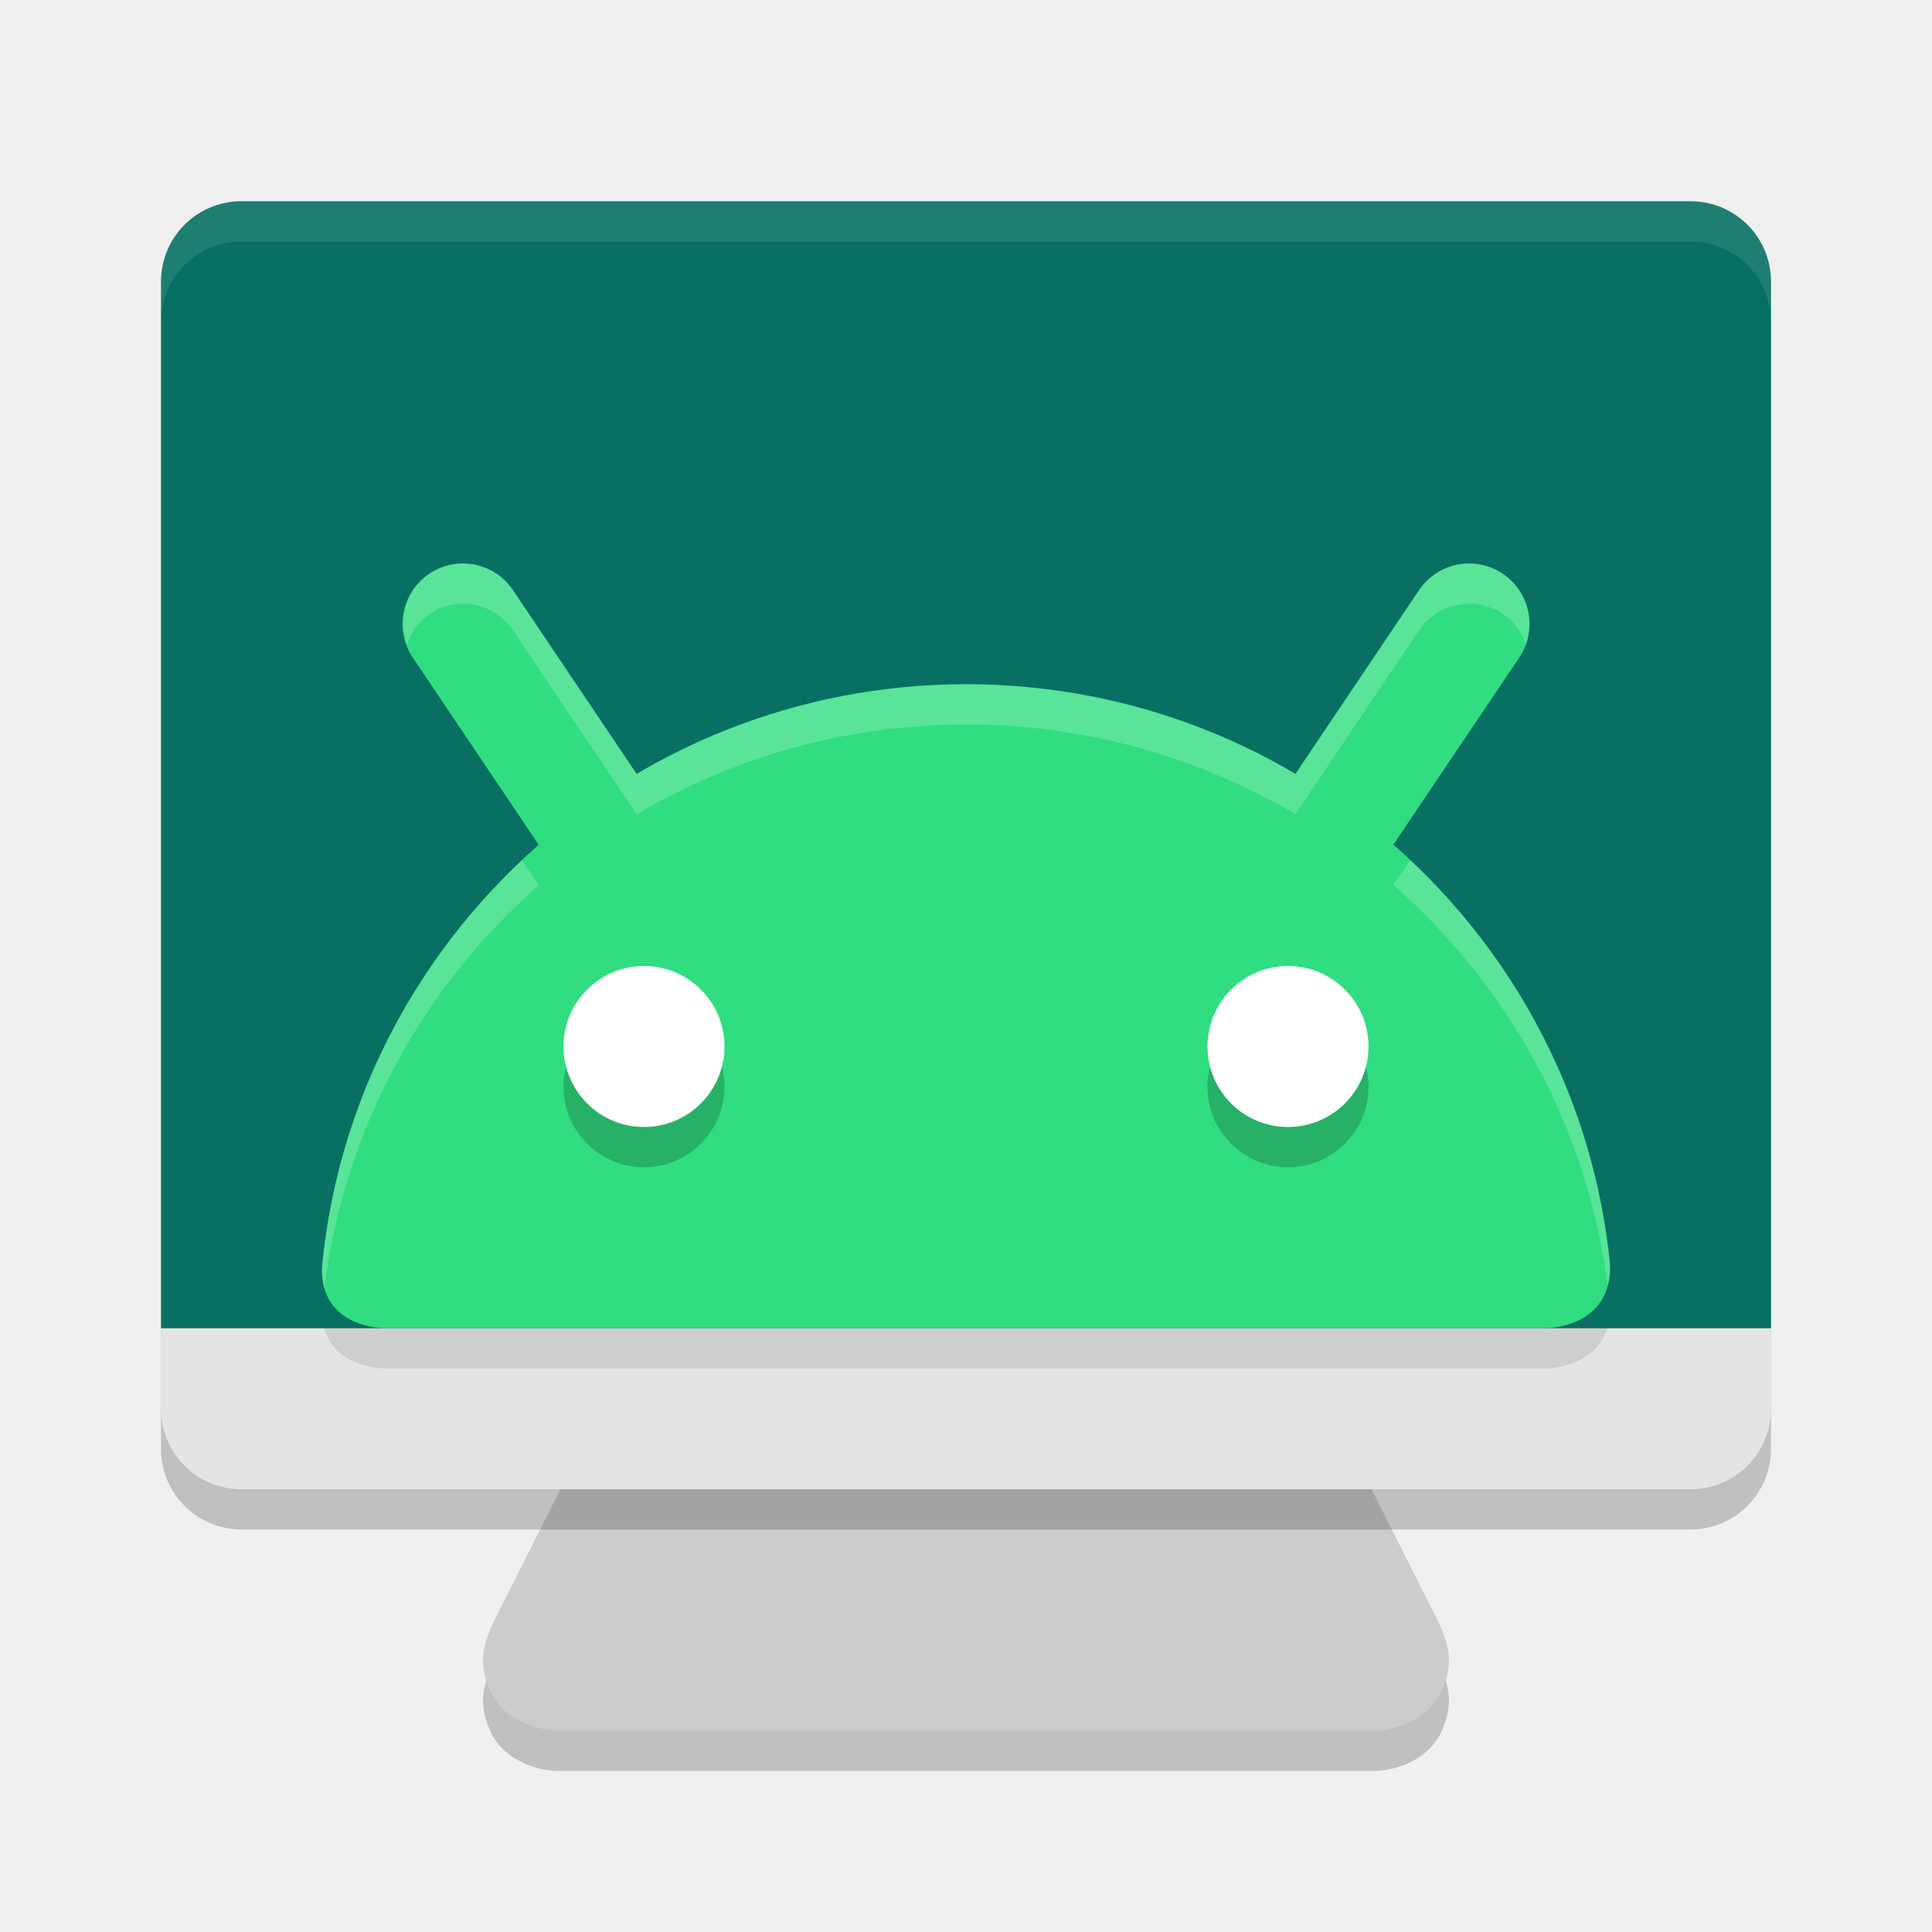
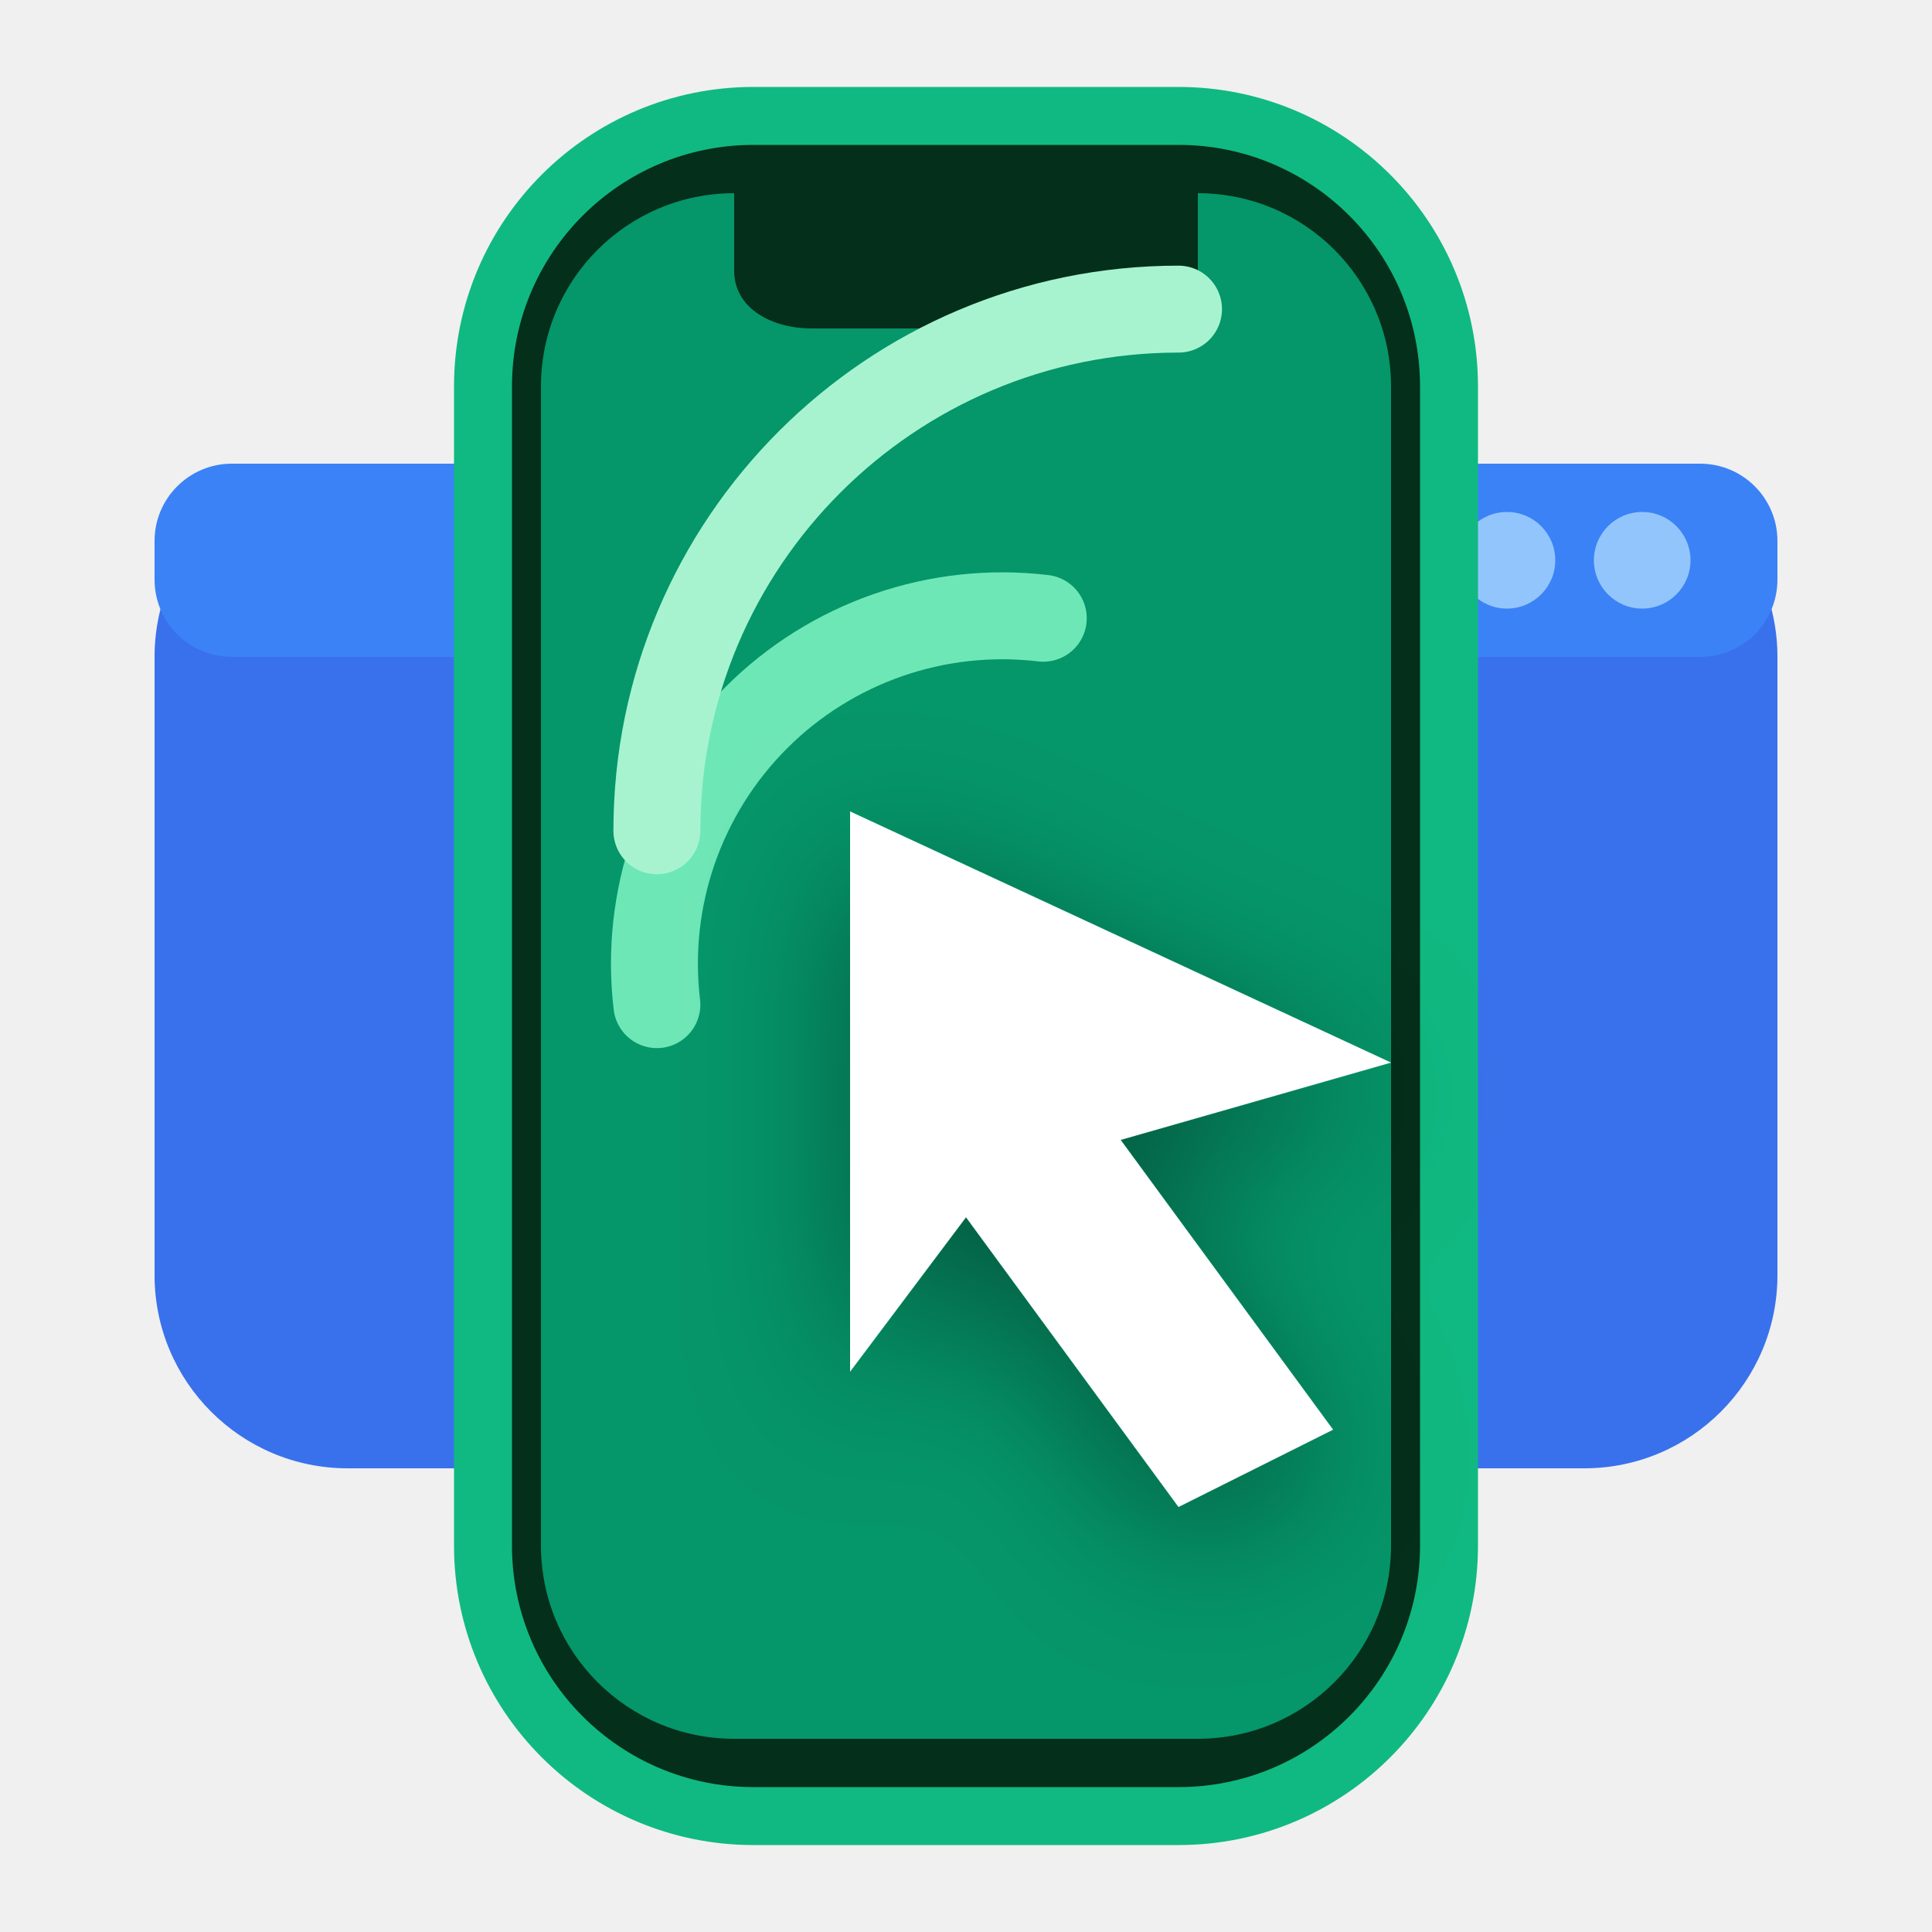
- <svg xmlns="http://www.w3.org/2000/svg" width="48" height="48" version="1.1">
-   <path style="opacity:0.2" d="m 16.847,12 c -1.116,0 -2.227,0.912 -2.015,2 l 3.123,16 -5.597,11.109 C 11.96,41.872 11.885,42.337 12.177,43 c 0.279,0.633 0.999,1 1.747,1 H 24 34.075 c 0.749,0 1.469,-0.367 1.747,-1 0.292,-0.663 0.217,-1.128 -0.181,-1.891 L 30.045,30 33.168,14 c 0.212,-1.088 -0.899,-2 -2.015,-2 H 24 Z" />
-   <path style="fill:#cccccc" d="m 16.847,11 c -1.116,0 -2.227,0.912 -2.015,2 l 3.123,16 -5.597,11.109 C 11.96,40.872 11.885,41.337 12.177,42 c 0.279,0.633 0.999,1 1.747,1 H 24 34.075 c 0.749,0 1.469,-0.367 1.747,-1 0.292,-0.663 0.217,-1.128 -0.181,-1.891 L 30.045,29 33.168,13 c 0.212,-1.088 -0.899,-2 -2.015,-2 H 24 Z" />
-   <rect style="opacity:0.2" width="40" height="32" x="4" y="6" rx="2" ry="2" />
-   <path style="fill:#e4e4e4" d="m 4,33 v 2 c 0,1.108 0.892,2 2,2 h 36 c 1.108,0 2,-0.892 2,-2 v -2 z" />
-   <path style="opacity:0.1" d="m 11.494,15 a 1.5,1.5 0 0 0 -0.832,0.256 1.5,1.5 0 0 0 -0.406,2.082 l 3.131,4.654 C 10.405,24.606 8.401,28.299 8.002,32.461 7.928,34.001 9.555,34 9.555,34 H 38.406 c 0,0 1.673,-3.38e-4 1.592,-1.617 -0.417,-4.131 -2.416,-7.797 -5.381,-10.395 l 3.127,-4.65 a 1.5,1.5 0 0 0 -0.406,-2.082 1.5,1.5 0 0 0 -1.125,-0.229 1.5,1.5 0 0 0 -0.957,0.635 l -3.072,4.566 C 29.786,18.815 26.99,18 24.002,18 c -2.989,0 -5.786,0.815 -8.184,2.23 l -3.074,-4.568 A 1.5,1.5 0 0 0 11.787,15.027 1.5,1.5 0 0 0 11.494,15 Z" />
-   <path style="fill:#077063" d="M 6,5 C 4.892,5 4,5.892 4,7 V 33 H 44 V 7 C 44,5.892 43.108,5 42,5 Z" />
-   <path style="opacity:0.1;fill:#ffffff" d="M 6,5 C 4.892,5 4,5.892 4,7 V 8 C 4,6.892 4.892,6 6,6 h 36 c 1.108,0 2,0.892 2,2 V 7 C 44,5.892 43.108,5 42,5 Z" />
-   <path style="fill:none;stroke:#30dd81;stroke-width:3;stroke-linecap:round" d="M 15.2,21 11.5,15.5" />
-   <path style="fill:none;stroke:#30dd81;stroke-width:3;stroke-linecap:round" d="M 32.8,21 36.5,15.5" />
-   <path style="fill:#30dd81" d="m 24.002,17 c -8.356,0 -15.221,6.347 -16,14.461 C 7.929,33.001 9.554,33 9.554,33 H 38.406 c 0,0 1.672,-3.35e-4 1.591,-1.617 C 39.183,23.306 32.332,17 24.002,17 Z" />
-   <path style="opacity:0.2" d="m 16,25 a 2,2 0 0 0 -2,2 2,2 0 0 0 2,2 2,2 0 0 0 2,-2 2,2 0 0 0 -2,-2 z m 16,0 a 2,2 0 0 0 -2,2 2,2 0 0 0 2,2 2,2 0 0 0 2,-2 2,2 0 0 0 -2,-2 z" />
-   <path style="fill:#ffffff" d="M 16,24 A 2,2 0 0 1 18,26 2,2 0 0 1 16,28 2,2 0 0 1 14,26 2,2 0 0 1 16,24 Z" />
-   <path style="fill:#ffffff" d="M 32,24 A 2,2 0 0 1 34,26 2,2 0 0 1 32,28 2,2 0 0 1 30,26 2,2 0 0 1 32,24 Z" />
-   <path style="fill:#ffffff;opacity:0.2" d="M 11.494 14 A 1.5 1.5 0 0 0 10.662 14.256 A 1.5 1.5 0 0 0 10.115 16.002 A 1.5 1.5 0 0 1 10.662 15.256 A 1.5 1.5 0 0 1 11.494 15 A 1.5 1.5 0 0 1 11.787 15.027 A 1.5 1.5 0 0 1 12.744 15.662 L 15.818 20.23 C 18.216 18.815 21.013 18 24.002 18 C 26.99 18 29.786 18.815 32.184 20.229 L 35.256 15.662 A 1.5 1.5 0 0 1 36.213 15.027 A 1.5 1.5 0 0 1 37.338 15.256 A 1.5 1.5 0 0 1 37.91 16.002 A 1.5 1.5 0 0 0 37.338 14.256 A 1.5 1.5 0 0 0 36.213 14.027 A 1.5 1.5 0 0 0 35.256 14.662 L 32.184 19.229 C 29.786 17.815 26.99 17 24.002 17 C 21.013 17 18.216 17.815 15.818 19.23 L 12.744 14.662 A 1.5 1.5 0 0 0 11.787 14.027 A 1.5 1.5 0 0 0 11.494 14 z M 35.033 21.369 L 34.617 21.988 C 37.477 24.494 39.434 27.993 39.943 31.945 C 39.987 31.783 40.009 31.599 39.998 31.383 C 39.601 27.448 37.768 23.939 35.033 21.369 z M 12.971 21.373 C 10.22 23.959 8.382 27.497 8.002 31.461 C 7.992 31.668 8.015 31.845 8.059 32 C 8.557 28.027 10.516 24.509 13.387 21.992 L 12.971 21.373 z" />
+ <svg xmlns="http://www.w3.org/2000/svg" class="w-full h-full drop-shadow-md" viewBox="0 0 100 100" fill="none">
+   <rect x="8" y="24" width="84" height="52" rx="10" fill="#2563eb" opacity="0.9" />
+   <rect x="8" y="24" width="84" height="10" rx="4" fill="#3b82f6" />
+   <circle cx="78" cy="29" r="2.5" fill="#93c5fd" />
+   <circle cx="85" cy="29" r="2.5" fill="#93c5fd" />
+   <rect x="25" y="6" width="50" height="88" rx="14" fill="#042f1a" stroke="#10b981" stroke-width="3" />
+   <rect x="28" y="10" width="44" height="80" rx="10" fill="#059669" />
+   <path d="M38 10 H62 V14 C62 16 60 17 58 17 H42 C40 17 38 16 38 14 Z" fill="#042f1a" />
+   <path d="M34 52 A 18 18 0 0 1 54 32" stroke="#6ee7b7" stroke-width="4.5" stroke-linecap="round" />
+   <path d="M34 43 A 27 27 0 0 1 61 16" stroke="#a7f3d0" stroke-width="4.5" stroke-linecap="round" />
+   <path d="M44 42 L72 55 L58 59 L69 74 L61 78 L50 63 L44 71 Z" fill="#ffffff" filter="drop-shadow(0 2px 4px rgba(0,0,0,0.4))" />
</svg>
